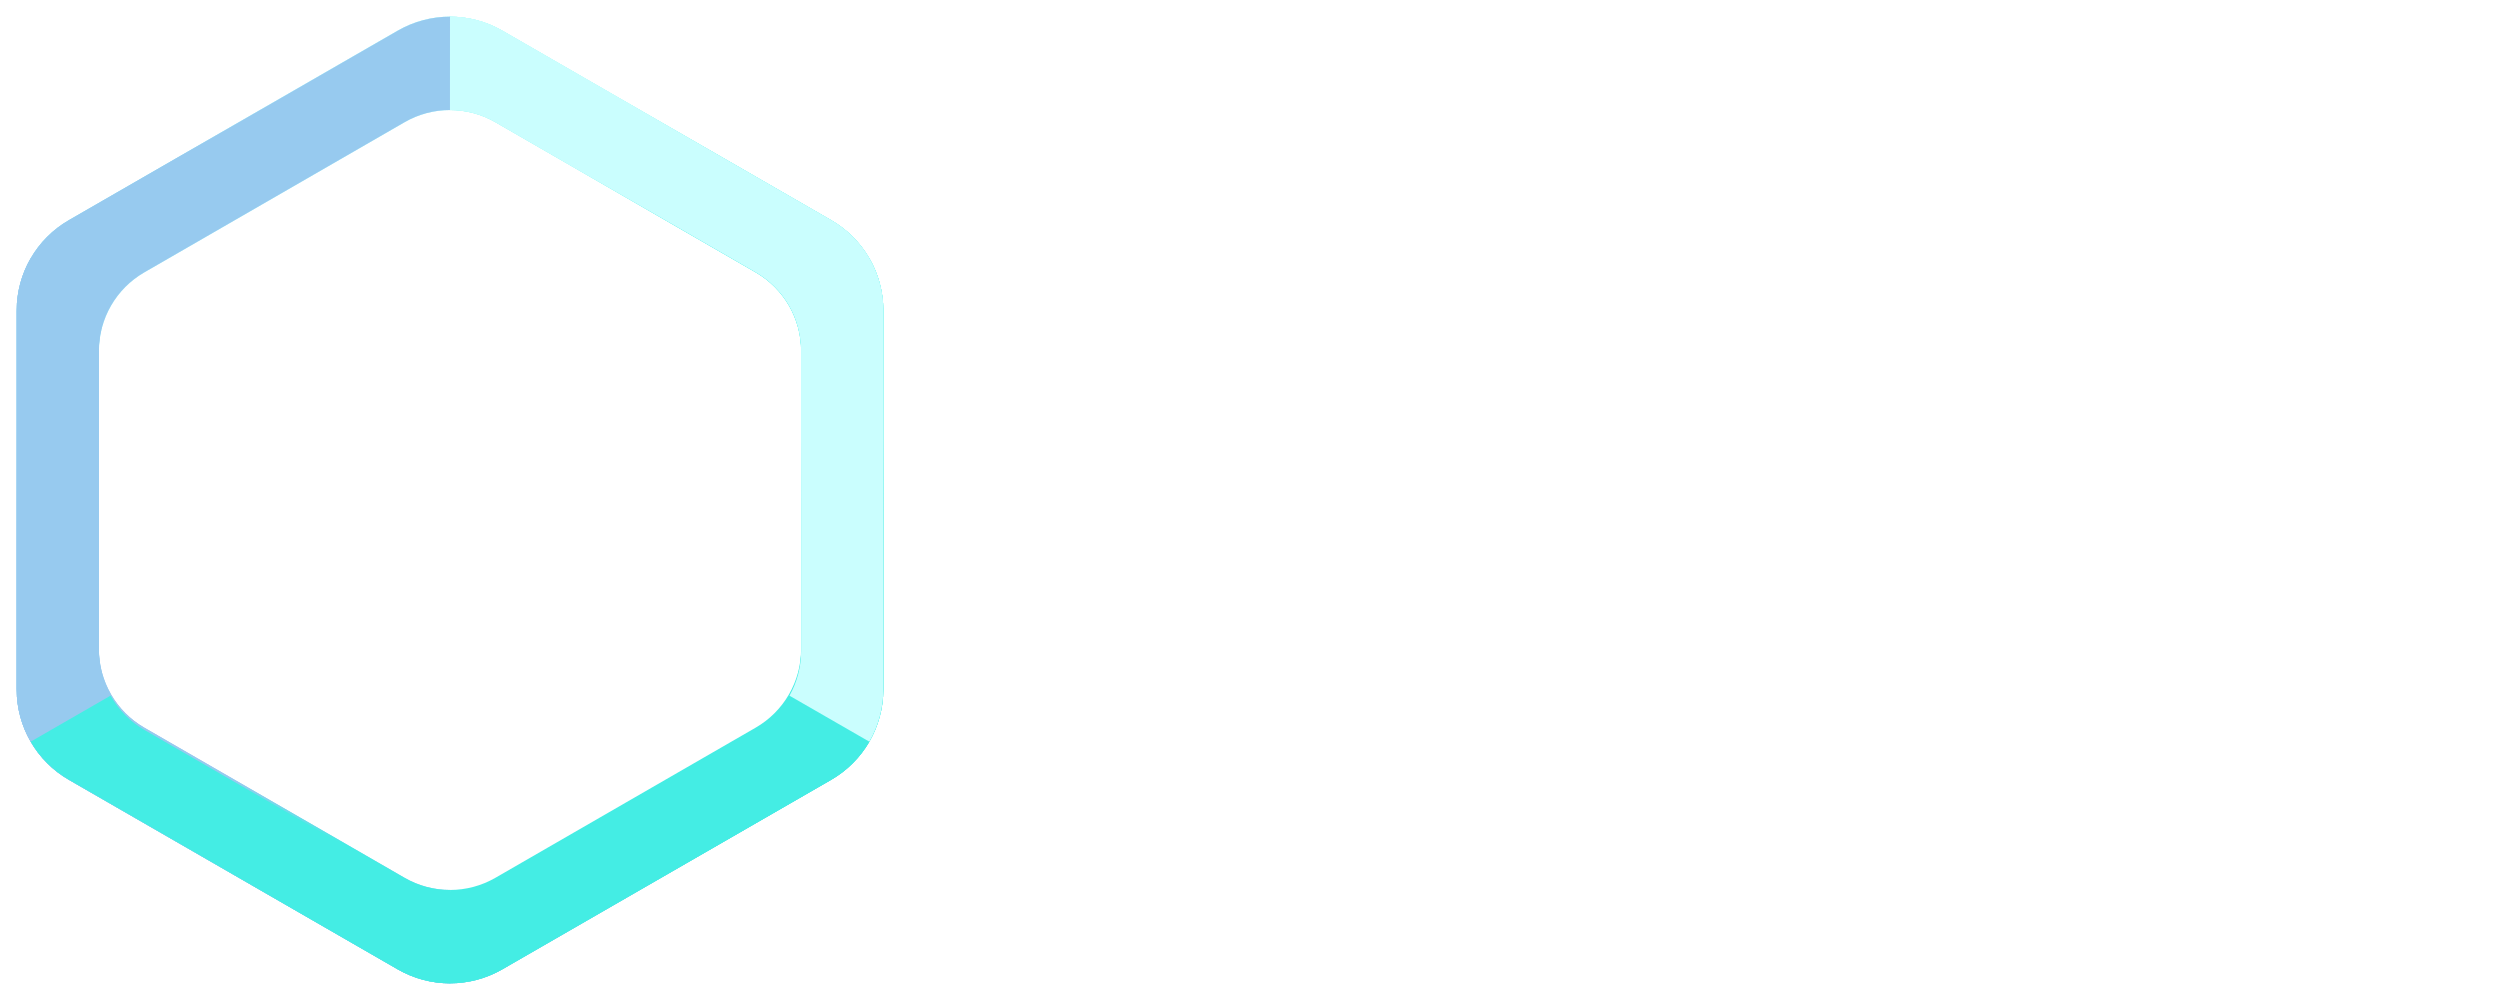
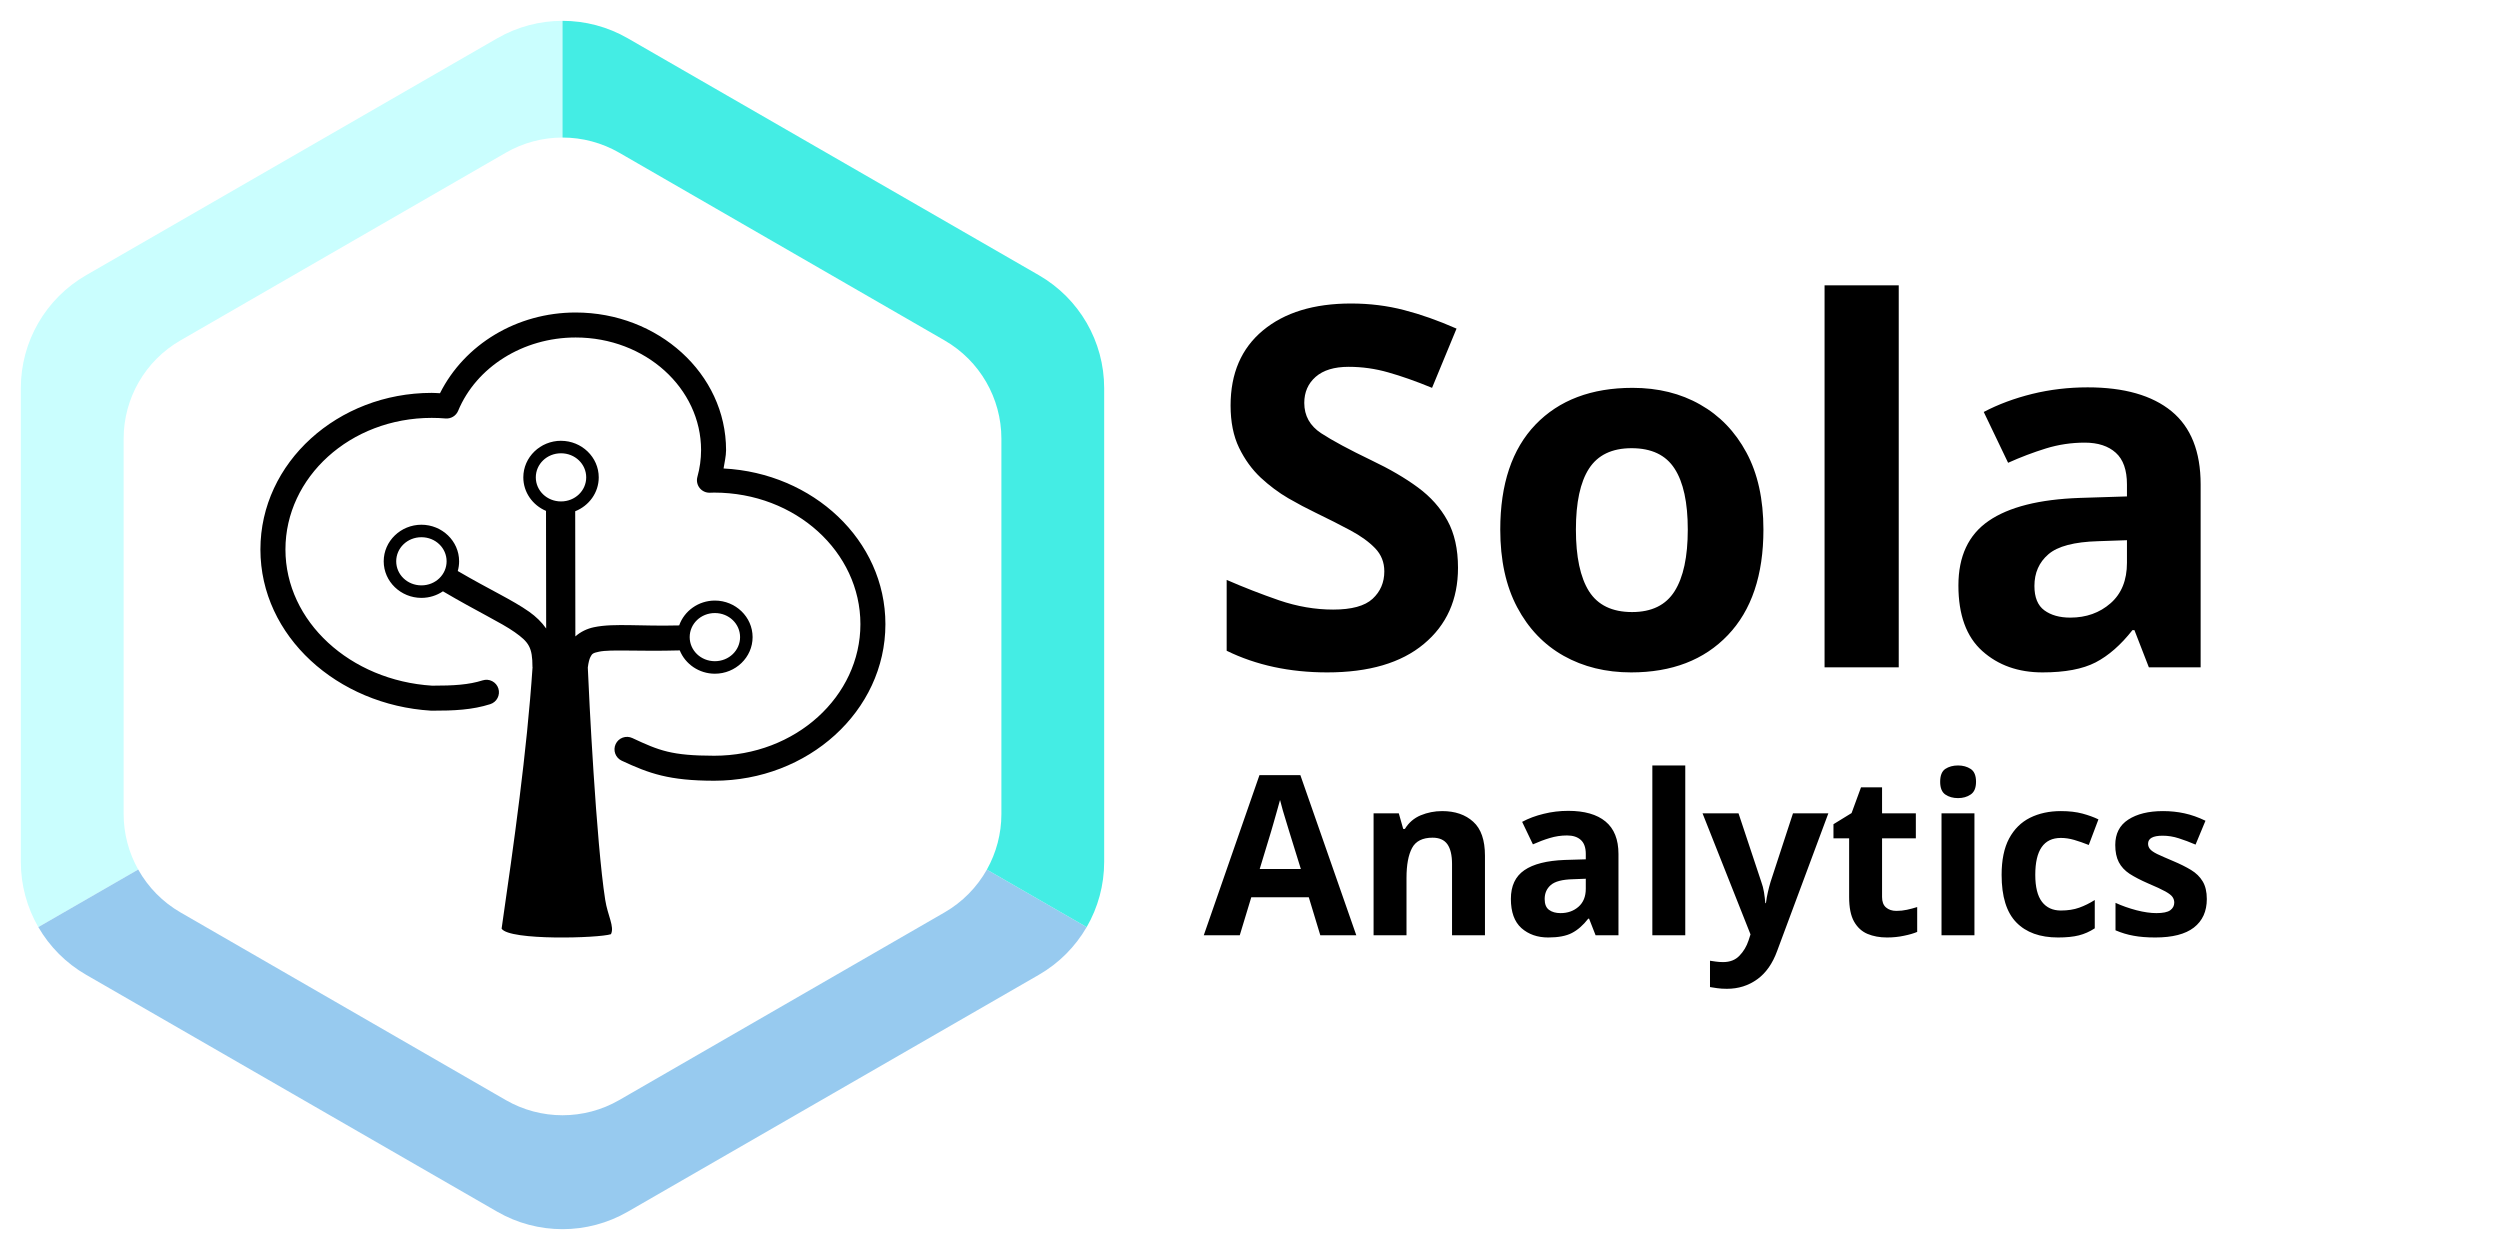
- <svg xmlns="http://www.w3.org/2000/svg" xmlns:xlink="http://www.w3.org/1999/xlink" width="1500" height="600" viewBox="0 0 396.875 158.75" version="1.1" id="svg307762">
+ <svg xmlns="http://www.w3.org/2000/svg" xmlns:xlink="http://www.w3.org/1999/xlink" width="1200" height="600" viewBox="0 0 317.5 158.75" version="1.1" id="svg307762">
  <defs id="defs307759">
    <linearGradient id="linearGradient35393">
      <stop style="stop-color:#97caef;stop-opacity:1" offset="0" id="stop35389" />
      <stop style="stop-color:#cafefe;stop-opacity:0;" offset="1" id="stop35391" />
    </linearGradient>
    <linearGradient id="linearGradient31773">
      <stop style="stop-color:#97caef;stop-opacity:1;" offset="0" id="stop31769" />
      <stop style="stop-color:#44ede4;stop-opacity:1" offset="1" id="stop31771" />
    </linearGradient>
    <linearGradient id="linearGradient28095">
      <stop style="stop-color:#cafefe;stop-opacity:1" offset="0" id="stop28091" />
      <stop style="stop-color:#44ede4;stop-opacity:0;" offset="1" id="stop28093" />
    </linearGradient>
    <linearGradient id="linearGradient24909">
      <stop style="stop-color:#cafefe;stop-opacity:1;" offset="0" id="stop24905" />
      <stop style="stop-color:#97caef;stop-opacity:1" offset="1" id="stop24907" />
    </linearGradient>
    <linearGradient id="linearGradient21863">
      <stop style="stop-color:#97caef;stop-opacity:1;" offset="0" id="stop21859" />
      <stop style="stop-color:#44ede4;stop-opacity:1" offset="1" id="stop21861" />
    </linearGradient>
    <linearGradient id="linearGradient15143">
      <stop style="stop-color:#cafefe;stop-opacity:1" offset="0" id="stop15139" />
      <stop style="stop-color:#44ede4;stop-opacity:1" offset="1" id="stop15141" />
    </linearGradient>
    <linearGradient id="linearGradient49849">
      <stop style="stop-color:#cafefe;stop-opacity:1" offset="0" id="stop49845" />
      <stop style="stop-color:#97caef;stop-opacity:1" offset="1" id="stop49847" />
    </linearGradient>
    <linearGradient id="linearGradient41561">
      <stop style="stop-color:#97caef;stop-opacity:1;" offset="0" id="stop41557" />
      <stop style="stop-color:#44ede4;stop-opacity:1" offset="1" id="stop41559" />
    </linearGradient>
    <linearGradient id="linearGradient35493">
      <stop style="stop-color:#cafefe;stop-opacity:1" offset="0" id="stop35489" />
      <stop style="stop-color:#44ede4;stop-opacity:1" offset="1" id="stop35491" />
    </linearGradient>
    <linearGradient id="linearGradient35485">
      <stop style="stop-color:#44ede4;stop-opacity:1;" offset="0" id="stop35481" />
      <stop style="stop-color:#44ede4;stop-opacity:0;" offset="1" id="stop35483" />
    </linearGradient>
    <linearGradient xlink:href="#linearGradient35485" id="linearGradient35487" x1="-68.527" y1="49.742" x2="-65.352" y2="49.742" gradientUnits="userSpaceOnUse" />
    <linearGradient xlink:href="#linearGradient35493" id="linearGradient35495" x1="76.017" y1="13.13" x2="100.928" y2="28.007" gradientUnits="userSpaceOnUse" />
    <linearGradient xlink:href="#linearGradient41561" id="linearGradient41563" x1="101.476" y1="130.444" x2="123.389" y2="117.694" gradientUnits="userSpaceOnUse" />
    <linearGradient xlink:href="#linearGradient49849" id="linearGradient47105" x1="11.642" y1="81.962" x2="11.608" y2="105.922" gradientUnits="userSpaceOnUse" />
    <linearGradient xlink:href="#linearGradient35485" id="linearGradient1178" gradientUnits="userSpaceOnUse" x1="-68.527" y1="49.742" x2="-65.352" y2="49.742" gradientTransform="rotate(90,71.47422,79.50404)" />
    <linearGradient xlink:href="#linearGradient15143" id="linearGradient15145" x1="355.988" y1="78.502" x2="419" y2="113.502" gradientUnits="userSpaceOnUse" />
    <linearGradient xlink:href="#linearGradient21863" id="linearGradient21865" x1="356.395" y1="521.689" x2="419.604" y2="482.689" gradientUnits="userSpaceOnUse" />
    <linearGradient xlink:href="#linearGradient24909" id="linearGradient24911" x1="32" y1="258.5" x2="31.998" y2="335.5" gradientUnits="userSpaceOnUse" />
    <linearGradient xlink:href="#linearGradient28095" id="linearGradient28097" x1="132.821" y1="69.718" x2="132.821" y2="89.297" gradientUnits="userSpaceOnUse" />
    <linearGradient xlink:href="#linearGradient31773" id="linearGradient31775" x1="34.131" y1="129.381" x2="51.329" y2="139.435" gradientUnits="userSpaceOnUse" />
    <linearGradient xlink:href="#linearGradient35393" id="linearGradient35395" x1="32.119" y1="30.509" x2="49.373" y2="20.191" gradientUnits="userSpaceOnUse" />
  </defs>
  <g id="layer2" style="display:none">
    <path style="fill:#f5f5f5;stroke:none;stroke-width:3.175;stroke-linecap:round;stroke-linejoin:round;stroke-miterlimit:10;paint-order:markers fill stroke" id="rect1254" width="423.333" height="158.75" x="0" y="1.8873791e-15" d="m 10,0 h 403.333 a 10,10 45 0 1 10,10 v 138.75 a 10,10 135 0 1 -10,10 L 10,158.75 a 10,10 45 0 1 -10,-10 V 10 A 10,10 135 0 1 10,0 Z" />
  </g>
  <g id="layer8" style="display:none">
    <g id="layer3" style="display:inline">
      <path style="display:inline;fill:#cafefe;fill-opacity:1;stroke:none;stroke-width:0.265px;stroke-linecap:butt;stroke-linejoin:miter;stroke-opacity:1" d="M 79.363,79.441 79.376,0.212 10.586,39.818 l 10e-6,79.213" id="path989" transform="translate(-8.995838)" />
      <path style="display:inline;fill:#97caef;fill-opacity:1;stroke:none;stroke-width:0.265px;stroke-linecap:butt;stroke-linejoin:miter;stroke-opacity:1" d="M 148.166,119.031 79.376,158.638 10.586,119.031 79.363,79.441" id="path991" transform="translate(-8.995838)" />
      <path style="display:inline;fill:#44ede4;fill-opacity:1;stroke:none;stroke-width:0.265px;stroke-linecap:butt;stroke-linejoin:miter;stroke-opacity:1" d="m 79.376,0.212 -0.013,79.229 68.803,39.59 -1e-5,-79.213" id="path993" transform="translate(-8.995838)" />
    </g>
    <g id="layer1" transform="translate(-8.995838)" style="display:inline">
      <path style="display:inline;fill:none;fill-opacity:1;fill-rule:evenodd;stroke:#f5f5f5;stroke-width:6.19;stroke-linecap:square;stroke-linejoin:miter;stroke-miterlimit:10;stroke-dasharray:none;stroke-dashoffset:0;stroke-opacity:1;paint-order:fill markers stroke" id="path995" transform="matrix(-0.5136362,0,0,-0.5122201,260.152,181.8555)" d="m 343.294,349.62 -116.607,-67.323 a 17.321,17.321 60 0 1 -8.66,-15 l -2e-5,-134.646 a 17.321,17.321 120 0 1 8.66,-15 L 343.294,50.327 a 17.321,17.321 180 0 1 17.32,-3e-6 l 116.607,67.323 a 17.321,17.321 60 0 1 8.66,15 l 2e-5,134.646 a 17.321,17.321 120 0 1 -8.66,15 l -116.607,67.323 a 17.321,17.321 180 0 1 -17.321,0 z" />
      <path style="display:inline;fill:#f5f5f5;fill-opacity:1;fill-rule:evenodd;stroke:#f5f5f5;stroke-width:7.632;stroke-linecap:square;stroke-linejoin:miter;stroke-miterlimit:10;stroke-dasharray:none;stroke-dashoffset:0;stroke-opacity:1;paint-order:fill markers stroke" id="path1001" transform="matrix(-0.416182,0,0,-0.415874,225.8005,162.5914)" d="m 343.294,349.62 -116.607,-67.323 a 17.321,17.321 60 0 1 -8.66,-15 l -2e-5,-134.646 a 17.321,17.321 120 0 1 8.66,-15 L 343.294,50.327 a 17.321,17.321 180 0 1 17.32,-3e-6 l 116.607,67.323 a 17.321,17.321 60 0 1 8.66,15 l 2e-5,134.646 a 17.321,17.321 120 0 1 -8.66,15 l -116.607,67.323 a 17.321,17.321 180 0 1 -17.321,0 z" />
    </g>
    <g id="layer6" style="display:inline">
      <g id="g14148" transform="matrix(0.9921859,0,0,0.9644741,-6.870369,1.908388)" style="display:inline;stroke-width:1.022">
        <path style="display:inline;fill:none;stroke:#2167ba;stroke-width:3.787;stroke-linecap:butt;stroke-linejoin:miter;stroke-miterlimit:4;stroke-dasharray:none;stroke-opacity:1" d="m 78.985,94.992 -0.039,-30.532" id="path1007" />
        <path style="display:inline;fill:#2167ba;fill-opacity:1;stroke:none;stroke-width:2.164;stroke-linecap:butt;stroke-linejoin:miter;stroke-miterlimit:4;stroke-dasharray:none;stroke-opacity:1" d="m 75.375,85.646 c 2.371,-0.017 4.873,-0.03 7.041,-0.03 0.102,2.948 1.063,23.143 2.238,30.886 0.318,2.101 1.21,3.539 0.735,4.53 -1.522,0.526 -12.999,0.867 -13.988,-0.73 1.576,-11.228 3.25,-23.379 3.974,-34.658 z" id="path1009" />
        <path style="display:inline;fill:none;stroke:#2167ba;stroke-width:3.246;stroke-linecap:butt;stroke-linejoin:miter;stroke-miterlimit:4;stroke-dasharray:none;stroke-opacity:1" d="m 80.721,87.93 c 0,-7.756 2.725,-5.513 14.362,-5.953" id="path1011" />
        <path style="display:inline;fill:none;stroke:#2167ba;stroke-width:3.246;stroke-linecap:butt;stroke-linejoin:miter;stroke-miterlimit:4;stroke-dasharray:none;stroke-opacity:1" d="m 76.948,85.836 c 0,-5.851 -3.588,-6.049 -12.82,-11.737" id="path1013" />
        <ellipse style="display:inline;fill:none;fill-opacity:1;stroke:#2167ba;stroke-width:1.623;stroke-linecap:round;stroke-linejoin:round;stroke-miterlimit:4;stroke-dasharray:none;stroke-opacity:1;paint-order:markers fill stroke" id="ellipse1015" cx="61.142" cy="71.918" rx="4.024" ry="3.995" />
        <ellipse style="display:inline;fill:none;fill-opacity:1;stroke:#2167ba;stroke-width:1.623;stroke-linecap:round;stroke-linejoin:round;stroke-miterlimit:4;stroke-dasharray:none;stroke-opacity:1;paint-order:markers fill stroke" id="ellipse1017" cy="60.861" cx="79.002" rx="4.024" ry="3.995" />
        <ellipse style="display:inline;fill:none;fill-opacity:1;stroke:#2167ba;stroke-width:1.623;stroke-linecap:round;stroke-linejoin:round;stroke-miterlimit:4;stroke-dasharray:none;stroke-opacity:1;paint-order:markers fill stroke" id="ellipse1019" cy="81.905" cx="98.685" rx="4.024" ry="3.995" />
        <path id="path1021" style="display:inline;fill:none;fill-opacity:0;stroke:#2167ba;stroke-width:3.246;stroke-linecap:round;stroke-linejoin:round;stroke-miterlimit:4;stroke-dasharray:none;stroke-opacity:1;paint-order:markers fill stroke" d="m 87.443,96.687 c 3.492,1.68 5.543,2.478 11.146,2.486 11.218,8e-5 20.312,-8.495 20.312,-18.975 -9e-5,-10.48 -9.094,-18.975 -20.312,-18.975 -0.2,0.004 -0.4,0.009 -0.6,0.017 0.348,-1.298 0.525,-2.63 0.529,-3.968 -9e-5,-9.101 -7.901,-16.478 -17.647,-16.478 v 0 c -7.345,0.003 -13.919,4.253 -16.508,10.671 -0.633,-0.056 -1.268,-0.083 -1.904,-0.083 -11.218,-8.7e-5 -20.312,8.495 -20.312,18.975 9e-5,10.48 9.094,18.887 20.312,19.592 2.84,0.004 4.958,-0.111 7.003,-0.78" />
      </g>
    </g>
    <g id="layer4" style="display:inline">
      <path style="display:inline;fill:none;stroke:#000000;stroke-width:0.265px;stroke-linecap:butt;stroke-linejoin:miter;stroke-opacity:1" d="M 148.166,39.818 10.586,119.031 v 0" id="path12568" transform="translate(-8.995838)" />
      <path style="display:inline;fill:none;stroke:#000000;stroke-width:0.265px;stroke-linecap:butt;stroke-linejoin:miter;stroke-opacity:1" d="M 79.376,0.212 79.376,158.638" id="path13863" transform="translate(-8.995838)" />
      <path style="display:inline;fill:none;stroke:#000000;stroke-width:0.265px;stroke-linecap:butt;stroke-linejoin:miter;stroke-opacity:1" d="M 10.586,39.818 148.166,119.031" id="path14058" transform="translate(-8.995838)" />
    </g>
  </g>
  <g id="layer9" style="display:none">
    <g id="g53818" transform="translate(-8.995838)" style="display:inline">
      <path style="display:inline;fill:#f5f5f5;fill-opacity:1;fill-rule:evenodd;stroke:#f5f5f5;stroke-width:7.632;stroke-linecap:square;stroke-linejoin:miter;stroke-miterlimit:10;stroke-dasharray:none;stroke-dashoffset:0;stroke-opacity:1;paint-order:fill markers stroke" id="path53816" transform="matrix(-0.416182,0,0,-0.415874,226.9119,162.7166)" d="m 334.633,344.62 -99.287,-57.323 a 34.641,34.641 60 0 1 -17.321,-30 l -1e-5,-114.646 a 34.641,34.641 120 0 1 17.32,-30 l 99.287,-57.323 a 34.641,34.641 180 0 1 34.641,-5e-6 l 99.287,57.323 a 34.641,34.641 60 0 1 17.321,30 l 2e-5,114.646 a 34.641,34.641 120 0 1 -17.321,30 l -99.287,57.323 a 34.641,34.641 180 0 1 -34.641,0 z" />
    </g>
    <g id="g17947" transform="translate(-8.995838)" style="display:inline">
      <path style="display:inline;fill:#f5f5f5;fill-opacity:1;fill-rule:evenodd;stroke:#f5f5f5;stroke-width:8.507;stroke-linecap:square;stroke-linejoin:miter;stroke-miterlimit:10;stroke-dasharray:none;stroke-dashoffset:0;stroke-opacity:1;paint-order:fill markers stroke" id="path17945" transform="matrix(-0.373378,0,0,-0.3731017,211.935,154.1633)" d="m 334.633,344.62 -99.287,-57.323 a 34.641,34.641 60 0 1 -17.321,-30 l -1e-5,-114.646 a 34.641,34.641 120 0 1 17.32,-30 l 99.287,-57.323 a 34.641,34.641 180 0 1 34.641,-5e-6 l 99.287,57.323 a 34.641,34.641 60 0 1 17.321,30 l 2e-5,114.646 a 34.641,34.641 120 0 1 -17.321,30 l -99.287,57.323 a 34.641,34.641 180 0 1 -34.641,0 z" />
    </g>
    <g id="g31470" style="display:inline">
      <path id="path31462" style="display:inline;fill:url(#linearGradient47105);fill-opacity:1;stroke:none;stroke-width:0.265px;stroke-linecap:butt;stroke-linejoin:miter;stroke-opacity:1" d="m 71.437,2.646 c -2.863,9.11e-5 -5.726,0.74 -8.293,2.219 L 10.939,34.95 C 5.805,37.909 2.646,43.372 2.646,49.29 v 60.171 c 0,2.959 0.79,5.804 2.221,8.279 l 17.099,-9.852 a 13.24,13.243 0 0 1 -1.759,-6.584 V 57.475 a 13.24,13.243 0 0 1 6.62,-11.469 l 37.949,-21.914 a 13.24,13.243 0 0 1 6.657,-1.77 z" />
      <path id="path31464" style="display:inline;fill:url(#linearGradient41563);fill-opacity:1;stroke:none;stroke-width:0.265px;stroke-linecap:butt;stroke-linejoin:miter;stroke-opacity:1" d="m 120.849,107.858 a 13.24,13.243 0 0 1 -4.882,4.914 l -37.949,21.914 a 13.24,13.243 0 0 1 -13.24,0 l -37.949,-21.914 a 13.24,13.243 0 0 1 -4.862,-4.885 l -17.099,9.852 c 1.432,2.475 3.505,4.581 6.072,6.06 l 26.102,15.043 26.102,15.043 c 2.567,1.479 5.431,2.219 8.294,2.219 2.863,0 5.725,-0.74 8.293,-2.219 l 26.102,-15.043 26.102,-15.043 c 2.567,-1.479 4.64,-3.584 6.072,-6.059 z" />
      <path id="path31466" style="display:inline;fill:url(#linearGradient35495);fill-opacity:1;stroke:none;stroke-width:0.265px;stroke-linecap:butt;stroke-linejoin:miter;stroke-opacity:1" d="m 71.437,2.646 -0.003,19.676 a 13.24,13.243 0 0 1 6.583,1.77 l 37.949,21.914 a 13.24,13.243 0 0 1 6.62,11.469 v 43.829 a 13.24,13.243 0 0 1 -1.74,6.553 l 17.161,9.884 c 1.432,-2.475 2.222,-5.321 2.222,-8.28 V 49.29 c -1e-5,-5.918 -3.159,-11.381 -8.294,-14.339 L 105.833,19.908 79.731,4.865 C 77.163,3.385 74.3,2.646 71.437,2.646 Z" />
    </g>
  </g>
-   <g id="g1424" style="display:none">
+   <g id="g1424" style="display:inline">
    <g id="g74272">
      <path id="path1418" style="display:inline;fill:#cafefe;fill-opacity:1;stroke:none;stroke-width:1px;stroke-linecap:butt;stroke-linejoin:miter;stroke-opacity:1" d="m 269.998,10 c -10.82,3.44e-4 -21.64,2.795 -31.342,8.387 L 41.346,132.096 C 21.941,143.279 10,163.925 10,186.291 V 413.711 C 10,424.894 12.984,435.645 18.395,445 L 66.336,417.379 A 54.489,54.449 0 0 1 59.342,390.773 V 210.57 A 54.489,54.449 0 0 1 86.586,163.416 L 242.762,73.314 a 54.489,54.449 0 0 1 27.227,-7.293 z" transform="scale(0.2645833)" />
      <path id="path1420" style="display:inline;fill:#97caef;fill-opacity:1;stroke:none;stroke-width:1px;stroke-linecap:butt;stroke-linejoin:miter;stroke-opacity:1" d="M 66.336,417.379 18.395,445 c 5.411,9.355 13.249,17.313 22.951,22.904 l 98.656,56.855 98.654,56.854 c 9.702,5.592 20.524,8.387 31.346,8.387 10.821,0 21.639,-2.795 31.342,-8.387 l 98.654,-56.854 98.656,-56.855 c 9.701,-5.591 17.538,-13.547 22.949,-22.9 l -47.902,-27.59 a 54.489,54.449 0 0 1 -20.275,20.514 L 297.25,528.027 a 54.489,54.449 0 0 1 -54.488,0 L 86.586,437.928 a 54.489,54.449 0 0 1 -20.25,-20.549 z" transform="scale(0.2645833)" />
      <path id="path1422" style="display:inline;fill:#44ede4;fill-opacity:1;stroke:none;stroke-width:1px;stroke-linecap:butt;stroke-linejoin:miter;stroke-opacity:1" d="m 269.998,10 -0.01,56.021 A 54.489,54.449 0 0 1 297.25,73.314 l 156.176,90.102 a 54.489,54.449 0 0 1 27.244,47.154 v 180.203 a 54.489,54.449 0 0 1 -6.973,26.641 l 47.906,27.59 C 527.016,435.648 530,424.896 530,413.711 V 186.291 c -4e-5,-22.366 -11.941,-43.012 -31.346,-54.195 L 399.998,75.24 301.344,18.387 C 291.641,12.795 280.82,10 269.998,10 Z" transform="scale(0.2645833)" />
    </g>
  </g>
-   <g id="layer10" style="display:inline">
+   <g id="layer10" style="display:none">
    <g id="layer11" style="display:inline">
      <g id="g74280" style="display:inline">
        <path id="path74274" style="display:inline;fill:#cafefe;fill-opacity:1;stroke:none;stroke-width:1px;stroke-linecap:butt;stroke-linejoin:miter;stroke-opacity:1" d="m 269.998,10 c -10.82,3.44e-4 -21.64,2.795 -31.342,8.387 L 41.346,132.096 C 21.941,143.279 10,163.925 10,186.291 V 413.711 C 10,424.894 12.984,435.645 18.395,445 L 66.336,417.379 A 54.489,54.449 0 0 1 59.342,390.773 V 210.57 A 54.489,54.449 0 0 1 86.586,163.416 L 242.762,73.314 a 54.489,54.449 0 0 1 27.227,-7.293 z" transform="scale(0.2645833)" />
        <path id="path74276" style="display:inline;fill:#97caef;fill-opacity:1;stroke:none;stroke-width:1px;stroke-linecap:butt;stroke-linejoin:miter;stroke-opacity:1" d="M 66.336,417.379 18.395,445 c 5.411,9.355 13.249,17.313 22.951,22.904 l 98.656,56.855 98.654,56.854 c 9.702,5.592 20.524,8.387 31.346,8.387 10.821,0 21.639,-2.795 31.342,-8.387 l 98.654,-56.854 98.656,-56.855 c 9.701,-5.591 17.538,-13.547 22.949,-22.9 l -47.902,-27.59 a 54.489,54.449 0 0 1 -20.275,20.514 L 297.25,528.027 a 54.489,54.449 0 0 1 -54.488,0 L 86.586,437.928 a 54.489,54.449 0 0 1 -20.25,-20.549 z" transform="scale(0.2645833)" />
        <path id="path74278" style="display:inline;fill:#44ede4;fill-opacity:1;stroke:none;stroke-width:1px;stroke-linecap:butt;stroke-linejoin:miter;stroke-opacity:1" d="m 269.998,10 -0.01,56.021 A 54.489,54.449 0 0 1 297.25,73.314 l 156.176,90.102 a 54.489,54.449 0 0 1 27.244,47.154 v 180.203 a 54.489,54.449 0 0 1 -6.973,26.641 l 47.906,27.59 C 527.016,435.648 530,424.896 530,413.711 V 186.291 c -4e-5,-22.366 -11.941,-43.012 -31.346,-54.195 L 399.998,75.24 301.344,18.387 C 291.641,12.795 280.82,10 269.998,10 Z" transform="scale(0.2645833)" />
      </g>
    </g>
    <g id="g14974" style="display:inline">
      <g id="g14972" style="display:inline">
        <path id="path14966" style="display:inline;fill:url(#linearGradient24911);fill-opacity:1;stroke:none;stroke-width:1px;stroke-linecap:butt;stroke-linejoin:miter;stroke-opacity:1" d="m 269.998,10 c -10.82,3.44e-4 -21.64,2.795 -31.342,8.387 L 41.346,132.096 C 21.941,143.279 10,163.925 10,186.291 V 413.711 C 10,424.894 12.984,435.645 18.395,445 L 66.336,417.379 A 54.489,54.449 0 0 1 59.342,390.773 V 210.57 A 54.489,54.449 0 0 1 86.586,163.416 L 242.762,73.314 a 54.489,54.449 0 0 1 27.227,-7.293 z" transform="scale(0.2645833)" />
        <path id="path14968" style="display:inline;fill:url(#linearGradient21865);fill-opacity:1;stroke:none;stroke-width:1px;stroke-linecap:butt;stroke-linejoin:miter;stroke-opacity:1" d="M 66.336,417.379 18.395,445 c 5.411,9.355 13.249,17.313 22.951,22.904 l 98.656,56.855 98.654,56.854 c 9.702,5.592 20.524,8.387 31.346,8.387 10.821,0 21.639,-2.795 31.342,-8.387 l 98.654,-56.854 98.656,-56.855 c 9.701,-5.591 17.538,-13.547 22.949,-22.9 l -47.902,-27.59 a 54.489,54.449 0 0 1 -20.275,20.514 L 297.25,528.027 a 54.489,54.449 0 0 1 -54.488,0 L 86.586,437.928 a 54.489,54.449 0 0 1 -20.25,-20.549 z" transform="scale(0.2645833)" />
        <path id="path14970" style="display:inline;fill:url(#linearGradient15145);fill-opacity:1;stroke:none;stroke-width:1px;stroke-linecap:butt;stroke-linejoin:miter;stroke-opacity:1" d="m 269.998,10 -0.01,56.021 A 54.489,54.449 0 0 1 297.25,73.314 l 156.176,90.102 a 54.489,54.449 0 0 1 27.244,47.154 v 180.203 a 54.489,54.449 0 0 1 -6.973,26.641 l 47.906,27.59 C 527.016,435.648 530,424.896 530,413.711 V 186.291 c -4e-5,-22.366 -11.941,-43.012 -31.346,-54.195 L 399.998,75.24 301.344,18.387 C 291.641,12.795 280.82,10 269.998,10 Z" transform="scale(0.2645833)" />
      </g>
    </g>
    <g id="g1354" style="display:inline">
      <path id="path1346" style="display:inline;fill:#44ede4;fill-opacity:1;stroke:none;stroke-width:0.265px;stroke-linecap:butt;stroke-linejoin:miter;stroke-opacity:1" d="m 71.438,156.104 c 2.863,-9e-5 5.726,-0.74 8.293,-2.219 l 52.205,-30.085 c 5.134,-2.959 8.294,-8.421 8.294,-14.339 V 49.289 c 0,-2.959 -0.789,-5.803 -2.221,-8.279 l -12.684,7.308 a 14.417,14.406 0 0 1 1.851,7.039 v 47.679 a 14.417,14.406 0 0 1 -7.208,12.476 l -41.322,23.839 a 14.417,14.406 0 0 1 -7.204,1.93 z" />
      <path id="path1348" style="display:inline;fill:#cafefe;fill-opacity:1;stroke:none;stroke-width:0.265px;stroke-linecap:butt;stroke-linejoin:miter;stroke-opacity:1" d="m 125.324,48.318 12.684,-7.308 c -1.432,-2.475 -3.505,-4.581 -6.072,-6.06 L 105.833,19.907 79.731,4.865 c -2.567,-1.479 -5.43,-2.219 -8.294,-2.219 -2.863,0 -5.725,0.74 -8.293,2.219 L 37.042,19.907 10.939,34.95 c -2.567,1.479 -4.64,3.584 -6.072,6.059 l 12.674,7.3 a 14.417,14.406 0 0 1 5.365,-5.428 L 64.228,19.043 a 14.417,14.406 0 0 1 14.417,0 L 119.966,42.882 a 14.417,14.406 0 0 1 5.358,5.437 z" />
      <path id="path1350" style="display:inline;fill:#97caef;fill-opacity:1;stroke:none;stroke-width:0.265px;stroke-linecap:butt;stroke-linejoin:miter;stroke-opacity:1" d="m 71.438,156.104 0.003,-14.822 a 14.417,14.406 0 0 1 -7.213,-1.93 L 22.906,115.513 A 14.417,14.406 0 0 1 15.698,103.037 V 55.358 a 14.417,14.406 0 0 1 1.845,-7.049 L 4.867,41.009 C 3.435,43.485 2.646,46.33 2.646,49.289 V 109.46 c 1.06e-5,5.918 3.159,11.38 8.294,14.339 l 26.103,15.043 26.102,15.042 c 2.567,1.48 5.43,2.219 8.294,2.219 z" />
    </g>
-     <g id="g27531" style="display:inline">
+     <g id="g27531" style="display:none">
      <path id="path27525" style="display:inline;fill:url(#linearGradient28097);fill-opacity:1;stroke:none;stroke-width:0.265px;stroke-linecap:butt;stroke-linejoin:miter;stroke-opacity:1" d="m 71.438,156.104 c 2.863,-9e-5 5.726,-0.74 8.293,-2.219 l 52.205,-30.085 c 5.134,-2.959 8.294,-8.421 8.294,-14.339 V 49.289 c 0,-2.959 -0.789,-5.803 -2.221,-8.279 l -12.684,7.308 a 14.417,14.406 0 0 1 1.851,7.039 v 47.679 a 14.417,14.406 0 0 1 -7.208,12.476 l -41.322,23.839 a 14.417,14.406 0 0 1 -7.204,1.93 z" />
      <path id="path27527" style="display:inline;fill:url(#linearGradient35395);fill-opacity:1;stroke:none;stroke-width:0.265px;stroke-linecap:butt;stroke-linejoin:miter;stroke-opacity:1" d="m 125.324,48.318 12.684,-7.308 c -1.432,-2.475 -3.505,-4.581 -6.072,-6.06 L 105.833,19.907 79.731,4.865 c -2.567,-1.479 -5.43,-2.219 -8.294,-2.219 -2.863,0 -5.725,0.74 -8.293,2.219 L 37.042,19.907 10.939,34.95 c -2.567,1.479 -4.64,3.584 -6.072,6.059 l 12.674,7.3 a 14.417,14.406 0 0 1 5.365,-5.428 L 64.228,19.043 a 14.417,14.406 0 0 1 14.417,0 L 119.966,42.882 a 14.417,14.406 0 0 1 5.358,5.437 z" />
      <path id="path27529" style="display:inline;fill:url(#linearGradient31775);fill-opacity:1;stroke:none;stroke-width:0.265px;stroke-linecap:butt;stroke-linejoin:miter;stroke-opacity:1" d="m 71.438,156.104 0.003,-14.822 a 14.417,14.406 0 0 1 -7.213,-1.93 L 22.906,115.513 A 14.417,14.406 0 0 1 15.698,103.037 V 55.358 a 14.417,14.406 0 0 1 1.845,-7.049 L 4.867,41.009 C 3.435,43.485 2.646,46.33 2.646,49.289 V 109.46 c 1.06e-5,5.918 3.159,11.38 8.294,14.339 l 26.103,15.043 26.102,15.042 c 2.567,1.48 5.43,2.219 8.294,2.219 z" />
    </g>
-     <g id="layer12" style="display:inline">
+     <g id="layer12" style="display:none">
      <path id="path74294" style="display:inline;fill:#97caef;fill-opacity:1;stroke:none;stroke-width:0.265px;stroke-linecap:butt;stroke-linejoin:miter;stroke-opacity:1" d="m 71.437,2.646 c -2.863,9.1e-5 -5.726,0.74 -8.293,2.219 L 10.939,34.95 C 5.805,37.909 2.646,43.372 2.646,49.289 v 60.172 c 0,2.959 0.789,5.803 2.221,8.279 L 17.551,110.431 A 14.417,14.406 0 0 1 15.701,103.392 V 55.713 A 14.417,14.406 0 0 1 22.909,43.237 L 64.231,19.398 a 14.417,14.406 0 0 1 7.204,-1.93 z" />
      <path id="path74296" style="display:inline;fill:#44ede4;fill-opacity:1;stroke:none;stroke-width:0.265px;stroke-linecap:butt;stroke-linejoin:miter;stroke-opacity:1" d="m 17.551,110.431 -12.684,7.308 c 1.432,2.475 3.505,4.581 6.072,6.06 l 26.103,15.043 26.102,15.042 c 2.567,1.479 5.43,2.219 8.294,2.219 2.863,0 5.725,-0.74 8.293,-2.219 l 26.102,-15.042 26.103,-15.043 c 2.567,-1.479 4.64,-3.584 6.072,-6.059 l -12.674,-7.3 a 14.417,14.406 0 0 1 -5.365,5.428 l -41.322,23.839 a 14.417,14.406 0 0 1 -14.417,0 L 22.909,115.868 a 14.417,14.406 0 0 1 -5.358,-5.437 z" />
      <path id="path74298" style="display:inline;fill:#cafefe;fill-opacity:1;stroke:none;stroke-width:0.265px;stroke-linecap:butt;stroke-linejoin:miter;stroke-opacity:1" d="m 71.437,2.646 -0.003,14.822 a 14.417,14.406 0 0 1 7.213,1.93 L 119.969,43.237 a 14.417,14.406 0 0 1 7.208,12.476 v 47.679 a 14.417,14.406 0 0 1 -1.845,7.049 l 12.675,7.3 c 1.432,-2.475 2.222,-5.32 2.222,-8.28 V 49.289 c -1e-5,-5.918 -3.159,-11.38 -8.294,-14.339 L 105.833,19.907 79.731,4.865 C 77.163,3.385 74.3,2.646 71.437,2.646 Z" />
    </g>
    <g id="g1364" style="display:none">
      <g id="g1362" style="display:inline" transform="rotate(180,71.4375,79.375)">
        <path id="path1356" style="display:inline;fill:#cafefe;fill-opacity:1;stroke:none;stroke-width:1px;stroke-linecap:butt;stroke-linejoin:miter;stroke-opacity:1" d="m 269.998,10 c -10.82,3.44e-4 -21.64,2.795 -31.342,8.387 L 41.346,132.096 C 21.941,143.279 10,163.925 10,186.291 V 413.711 C 10,424.894 12.984,435.645 18.395,445 L 66.336,417.379 A 54.489,54.449 0 0 1 59.342,390.773 V 210.57 A 54.489,54.449 0 0 1 86.586,163.416 L 242.762,73.314 a 54.489,54.449 0 0 1 27.227,-7.293 z" transform="scale(0.2645833)" />
        <path id="path1358" style="display:inline;fill:#97caef;fill-opacity:1;stroke:none;stroke-width:1px;stroke-linecap:butt;stroke-linejoin:miter;stroke-opacity:1" d="M 66.336,417.379 18.395,445 c 5.411,9.355 13.249,17.313 22.951,22.904 l 98.656,56.855 98.654,56.854 c 9.702,5.592 20.524,8.387 31.346,8.387 10.821,0 21.639,-2.795 31.342,-8.387 l 98.654,-56.854 98.656,-56.855 c 9.701,-5.591 17.538,-13.547 22.949,-22.9 l -47.902,-27.59 a 54.489,54.449 0 0 1 -20.275,20.514 L 297.25,528.027 a 54.489,54.449 0 0 1 -54.488,0 L 86.586,437.928 a 54.489,54.449 0 0 1 -20.25,-20.549 z" transform="scale(0.2645833)" />
        <path id="path1360" style="display:inline;fill:#44ede4;fill-opacity:1;stroke:none;stroke-width:1px;stroke-linecap:butt;stroke-linejoin:miter;stroke-opacity:1" d="m 269.998,10 -0.01,56.021 A 54.489,54.449 0 0 1 297.25,73.314 l 156.176,90.102 a 54.489,54.449 0 0 1 27.244,47.154 v 180.203 a 54.489,54.449 0 0 1 -6.973,26.641 l 47.906,27.59 C 527.016,435.648 530,424.896 530,413.711 V 186.291 c -4e-5,-22.366 -11.941,-43.012 -31.346,-54.195 L 399.998,75.24 301.344,18.387 C 291.641,12.795 280.82,10 269.998,10 Z" transform="scale(0.2645833)" />
      </g>
    </g>
    <g id="layer13" style="display:none">
      <path id="path74302" style="display:inline;fill:#44ede4;fill-opacity:1;stroke:none;stroke-width:0.265px;stroke-linecap:butt;stroke-linejoin:miter;stroke-opacity:1" d="m 71.437,2.646 c -2.863,9.1e-5 -5.726,0.74 -8.293,2.219 L 10.939,34.95 C 5.805,37.909 2.646,43.372 2.646,49.289 v 60.172 c 0,2.959 0.789,5.803 2.221,8.279 L 17.551,110.431 A 14.417,14.406 0 0 1 15.701,103.392 V 55.713 A 14.417,14.406 0 0 1 22.909,43.237 L 64.231,19.398 a 14.417,14.406 0 0 1 7.204,-1.93 z" />
      <path id="path74304" style="display:inline;fill:#cafefe;fill-opacity:1;stroke:none;stroke-width:0.265px;stroke-linecap:butt;stroke-linejoin:miter;stroke-opacity:1" d="m 17.551,110.431 -12.684,7.308 c 1.432,2.475 3.505,4.581 6.072,6.06 l 26.103,15.043 26.102,15.042 c 2.567,1.479 5.43,2.219 8.294,2.219 2.863,0 5.725,-0.74 8.293,-2.219 l 26.102,-15.042 26.103,-15.043 c 2.567,-1.479 4.64,-3.584 6.072,-6.059 l -12.674,-7.3 a 14.417,14.406 0 0 1 -5.365,5.428 l -41.322,23.839 a 14.417,14.406 0 0 1 -14.417,0 L 22.909,115.868 a 14.417,14.406 0 0 1 -5.358,-5.437 z" />
      <path id="path74306" style="display:inline;fill:#97caef;fill-opacity:1;stroke:none;stroke-width:0.265px;stroke-linecap:butt;stroke-linejoin:miter;stroke-opacity:1" d="m 71.437,2.646 -0.003,14.822 a 14.417,14.406 0 0 1 7.213,1.93 L 119.969,43.237 a 14.417,14.406 0 0 1 7.208,12.476 v 47.679 a 14.417,14.406 0 0 1 -1.845,7.049 l 12.675,7.3 c 1.432,-2.475 2.222,-5.32 2.222,-8.28 V 49.289 c -1e-5,-5.918 -3.159,-11.38 -8.294,-14.339 L 105.833,19.907 79.731,4.865 C 77.163,3.385 74.3,2.646 71.437,2.646 Z" />
    </g>
    <g id="g1374" style="display:none">
      <path id="path1366" style="display:inline;fill:#97caef;fill-opacity:1;stroke:none;stroke-width:0.265px;stroke-linecap:butt;stroke-linejoin:miter;stroke-opacity:1" d="m 71.438,156.104 c 2.863,-9e-5 5.726,-0.74 8.293,-2.219 l 52.205,-30.085 c 5.134,-2.959 8.294,-8.421 8.294,-14.339 V 49.289 c 0,-2.959 -0.789,-5.803 -2.221,-8.279 l -12.684,7.308 a 14.417,14.406 0 0 1 1.851,7.039 v 47.679 a 14.417,14.406 0 0 1 -7.208,12.476 l -41.322,23.839 a 14.417,14.406 0 0 1 -7.204,1.93 z" />
      <path id="path1368" style="display:inline;fill:#44ede4;fill-opacity:1;stroke:none;stroke-width:0.265px;stroke-linecap:butt;stroke-linejoin:miter;stroke-opacity:1" d="m 125.324,48.318 12.684,-7.308 c -1.432,-2.475 -3.505,-4.581 -6.072,-6.06 L 105.833,19.907 79.731,4.865 c -2.567,-1.479 -5.43,-2.219 -8.294,-2.219 -2.863,0 -5.725,0.74 -8.293,2.219 L 37.042,19.907 10.939,34.95 c -2.567,1.479 -4.64,3.584 -6.072,6.059 l 12.674,7.3 a 14.417,14.406 0 0 1 5.365,-5.428 L 64.228,19.043 a 14.417,14.406 0 0 1 14.417,0 L 119.966,42.882 a 14.417,14.406 0 0 1 5.358,5.437 z" />
      <path id="path1370" style="display:inline;fill:#cafefe;fill-opacity:1;stroke:none;stroke-width:0.265px;stroke-linecap:butt;stroke-linejoin:miter;stroke-opacity:1" d="m 71.438,156.104 0.003,-14.822 a 14.417,14.406 0 0 1 -7.213,-1.93 L 22.906,115.513 A 14.417,14.406 0 0 1 15.698,103.037 V 55.358 a 14.417,14.406 0 0 1 1.845,-7.049 L 4.867,41.009 C 3.435,43.485 2.646,46.33 2.646,49.289 V 109.46 c 1.06e-5,5.918 3.159,11.38 8.294,14.339 l 26.103,15.043 26.102,15.042 c 2.567,1.48 5.43,2.219 8.294,2.219 z" />
    </g>
  </g>
-   <g id="g54721" style="display:none">
+   <g id="g54721" style="display:inline">
    <path id="path66507" style="color:#000000;fill:#000000;fill-opacity:1;stroke-width:1;-inkscape-stroke:none" d="m 73.103,39.688 c -7.456,0.003 -14.107,4.044 -17.225,10.253 -0.35,-0.015 -0.701,-0.045 -1.051,-0.045 -11.916,-9e-5 -21.755,8.834 -21.755,19.883 9.8e-5,11.049 9.805,19.752 21.657,20.475 a 1.589,1.587 0 0 0 0.096,0.004 c 2.862,0.004 5.153,-0.103 7.434,-0.828 A 1.588,1.587 0 0 0 63.293,87.439 1.588,1.587 0 0 0 61.298,86.405 C 59.533,86.966 57.627,87.083 54.884,87.081 44.482,86.429 36.251,78.928 36.251,69.779 36.251,60.619 44.47,53.071 54.828,53.071 c 0.587,0 1.171,0.024 1.753,0.074 a 1.589,1.587 0 0 0 1.604,-0.974 c 2.3,-5.539 8.225,-9.308 14.921,-9.31 8.896,1.16e-4 15.931,6.473 15.931,14.303 -0.003,1.147 -0.161,2.289 -0.469,3.404 a 1.589,1.587 0 0 0 1.598,2.007 c 0.166,-0.007 0.344,-0.012 0.529,-0.015 0.003,0 0.006,0 0.008,0 10.353,0.004 18.569,7.552 18.569,16.71 -9e-5,9.16 -8.219,16.708 -18.575,16.709 -5.416,-0.007 -6.969,-0.648 -10.394,-2.248 a 1.588,1.587 0 0 0 -2.113,0.766 1.588,1.587 0 0 0 0.766,2.111 c 3.508,1.639 6.028,2.538 11.737,2.546 a 1.589,1.587 0 0 0 0.002,0 c 11.916,8.5e-5 21.752,-8.834 21.752,-19.883 -9e-5,-10.67 -9.195,-19.195 -20.555,-19.774 0.117,-0.776 0.317,-1.542 0.319,-2.327 a 1.589,1.587 0 0 0 0,-5.29e-4 1.589,1.587 0 0 0 0,-5.29e-4 1.589,1.587 0 0 0 0,-5.29e-4 1.589,1.587 0 0 0 0,-5.29e-4 1.589,1.587 0 0 0 0,-5.29e-4 1.589,1.587 0 0 0 0,-5.29e-4 1.589,1.587 0 0 0 0,-5.29e-4 1.589,1.587 0 0 0 0,-5.29e-4 C 92.212,47.443 83.56,39.688 73.106,39.688 a 1.589,1.587 0 0 0 -0.002,0 z m -1.855,16.291 c -2.62,0 -4.787,2.074 -4.787,4.645 0,1.909 1.194,3.543 2.882,4.259 l 0.02,14.937 c -0.57,-0.813 -1.297,-1.518 -2.161,-2.128 -2.128,-1.503 -5.001,-2.794 -9.066,-5.172 0.112,-0.393 0.172,-0.807 0.172,-1.234 0,-2.572 -2.167,-4.645 -4.787,-4.645 -2.62,0 -4.79,2.074 -4.79,4.645 0,2.572 2.17,4.645 4.79,4.645 1.011,0 1.954,-0.309 2.732,-0.835 4.34,2.561 7.39,3.97 9.115,5.188 1.801,1.272 2.255,1.935 2.255,4.422 h 0.013 c -0.726,10.823 -2.377,22.467 -3.932,33.232 0.981,1.54 12.375,1.211 13.887,0.704 0.472,-0.955 -0.413,-2.342 -0.73,-4.368 -1.144,-7.32 -2.078,-26.082 -2.21,-29.499 0.082,-0.643 0.201,-1.08 0.325,-1.324 0.223,-0.44 0.323,-0.522 1.106,-0.687 1.48,-0.312 4.909,-0.014 10.247,-0.163 0.7,1.735 2.447,2.961 4.461,2.961 2.62,0 4.79,-2.074 4.79,-4.645 0,-2.572 -2.17,-4.645 -4.79,-4.645 -2.089,0 -3.891,1.318 -4.535,3.156 -2.42,0.06 -4.404,-0.003 -6.088,-0.032 -1.889,-0.032 -3.403,-0.02 -4.741,0.262 -0.854,0.18 -1.692,0.574 -2.355,1.166 l -0.02,-15.895 c 1.743,-0.691 2.989,-2.353 2.989,-4.302 0,-2.572 -2.17,-4.645 -4.79,-4.645 z m 0,1.588 c 1.792,0 3.201,1.375 3.201,3.058 0,1.683 -1.409,3.057 -3.201,3.057 -1.792,0 -3.201,-1.374 -3.201,-3.057 0,-1.683 1.409,-3.058 3.201,-3.058 z M 53.52,68.227 c 1.792,0 3.199,1.375 3.199,3.058 0,1.683 -1.407,3.057 -3.199,3.057 -1.792,0 -3.201,-1.374 -3.201,-3.057 0,-1.683 1.409,-3.058 3.201,-3.058 z m 37.269,9.63 c 1.792,0 3.201,1.374 3.201,3.057 0,1.683 -1.409,3.058 -3.201,3.058 -1.792,0 -3.199,-1.375 -3.199,-3.058 0,-1.683 1.407,-3.057 3.199,-3.057 z" />
  </g>
  <g id="layer5" style="display:none">
    <text xml:space="preserve" style="font-style:normal;font-variant:normal;font-weight:bold;font-stretch:normal;font-size:42.333px;line-height:1.1;font-family:'Space Mono';-inkscape-font-specification:'Space Mono Bold';text-align:start;text-anchor:start;display:inline;fill:#000000;fill-opacity:1;stroke-width:0.265" x="153.615" y="70.279" id="text15987" transform="scale(0.9948706,1.005156)">
      <tspan id="tspan15985" style="font-style:normal;font-variant:normal;font-weight:bold;font-stretch:normal;font-size:42.333px;font-family:'Space Mono';-inkscape-font-specification:'Space Mono Bold';text-align:start;text-anchor:start;fill:#000000;fill-opacity:1;stroke-width:0.265" x="153.615" y="70.279">Sola</tspan>
      <tspan style="font-style:normal;font-variant:normal;font-weight:bold;font-stretch:normal;font-size:42.333px;font-family:'Space Mono';-inkscape-font-specification:'Space Mono Bold';text-align:start;text-anchor:start;fill:#000000;fill-opacity:1;stroke-width:0.265" x="153.615" y="116.846" id="tspan15989">Analytics</tspan>
+     </text>
+   </g>
+   <g id="g984" style="display:inline">
+     <text xml:space="preserve" style="font-style:normal;font-variant:normal;font-weight:bold;font-stretch:normal;font-size:37.674px;line-height:0.8;font-family:'Space Mono';-inkscape-font-specification:'Space Mono Bold';text-align:start;text-anchor:start;display:inline;fill:#000000;fill-opacity:1;stroke-width:0.265" x="153.667" y="84.316" id="text982" transform="scale(0.9948706,1.005156)">
+       <tspan id="tspan978" style="font-style:normal;font-variant:normal;font-weight:bold;font-stretch:normal;font-size:63.5px;font-family:'Space Mono';-inkscape-font-specification:'Space Mono Bold';text-align:start;text-anchor:start;fill:#000000;fill-opacity:1;stroke-width:0.265" x="153.667" y="84.316">Sola</tspan>
+       <tspan style="font-style:normal;font-variant:normal;font-weight:bold;font-stretch:normal;font-size:28.222px;font-family:'Space Mono';-inkscape-font-specification:'Space Mono Bold';text-align:start;text-anchor:start;fill:#000000;fill-opacity:1;stroke-width:0.265" x="153.667" y="118.167" id="tspan980">Analytics</tspan>
    </text>
  </g>
  <g id="g35420" style="display:none">
    <path style="display:inline;fill:none;stroke:#000000;stroke-width:0.265px;stroke-linecap:butt;stroke-linejoin:miter;stroke-opacity:1" d="M 140.264,39.898 2.684,119.111 v 0" id="path35414" />
    <path style="display:inline;fill:url(#linearGradient35487);fill-opacity:1;stroke:#000000;stroke-width:0.265px;stroke-linecap:butt;stroke-linejoin:miter;stroke-opacity:1" d="M 71.474,0.291 71.474,158.717" id="path35416" />
    <path style="display:inline;fill:none;stroke:#000000;stroke-width:0.265px;stroke-linecap:butt;stroke-linejoin:miter;stroke-opacity:1" d="M 2.684,39.898 140.264,119.111" id="path35418" />
    <path style="display:inline;fill:none;stroke:#000000;stroke-width:0.265px;stroke-linecap:butt;stroke-linejoin:miter;stroke-opacity:1" d="m 77.59,118.64 h 317.5" id="path69820" />
    <path style="display:inline;fill:none;stroke:#000000;stroke-width:0.265px;stroke-linecap:butt;stroke-linejoin:miter;stroke-opacity:1" d="M 73.103,39.688 H 395.366" id="path69820-3" />
    <path style="display:inline;fill:none;stroke:#000000;stroke-width:0.265px;stroke-linecap:butt;stroke-linejoin:miter;stroke-opacity:1" d="M 111.081,10.714 31.868,148.294" id="path1174" />
    <path style="display:inline;fill:url(#linearGradient1178);fill-opacity:1;stroke:#000000;stroke-width:0.265px;stroke-linecap:butt;stroke-linejoin:miter;stroke-opacity:1" d="m 150.687,79.504 -158.426,2.2e-5" id="path1176" />
    <path style="display:inline;fill:none;stroke:#000000;stroke-width:0.265px;stroke-linecap:butt;stroke-linejoin:miter;stroke-opacity:1" d="M 111.081,148.294 31.868,10.714 v 0" id="path1180" />
  </g>
  <g id="layer7" style="display:inline">
    <rect style="display:inline;fill:#cafefe;fill-opacity:1;stroke:none;stroke-width:3.175;stroke-linecap:round;stroke-linejoin:round;stroke-miterlimit:10;paint-order:markers fill stroke" id="rect8423" width="31.164" height="13.967" x="0.61" y="-20.08" />
    <rect style="display:inline;fill:#97caef;fill-opacity:1;stroke:none;stroke-width:3.175;stroke-linecap:round;stroke-linejoin:round;stroke-miterlimit:10;paint-order:markers fill stroke" id="rect8423-1" width="27.46" height="13.967" x="31.774" y="-20.08" />
    <rect style="display:inline;fill:#44ede4;fill-opacity:1;stroke:none;stroke-width:3.175;stroke-linecap:round;stroke-linejoin:round;stroke-miterlimit:10;paint-order:markers fill stroke" id="rect8423-1-0" width="27.989" height="13.967" x="59.235" y="-20.08" />
    <rect style="display:inline;fill:#2167ba;fill-opacity:1;stroke:none;stroke-width:3.175;stroke-linecap:round;stroke-linejoin:round;stroke-miterlimit:10;paint-order:markers fill stroke" id="rect8423-1-0-1" width="29.048" height="13.967" x="87.224" y="-20.08" />
    <rect style="display:inline;fill:#fc4445;fill-opacity:1;stroke:none;stroke-width:3.175;stroke-linecap:round;stroke-linejoin:round;stroke-miterlimit:10;paint-order:markers fill stroke" id="rect8423-1-0-1-8" width="29.048" height="13.967" x="116.271" y="-20.08" />
  </g>
</svg>
